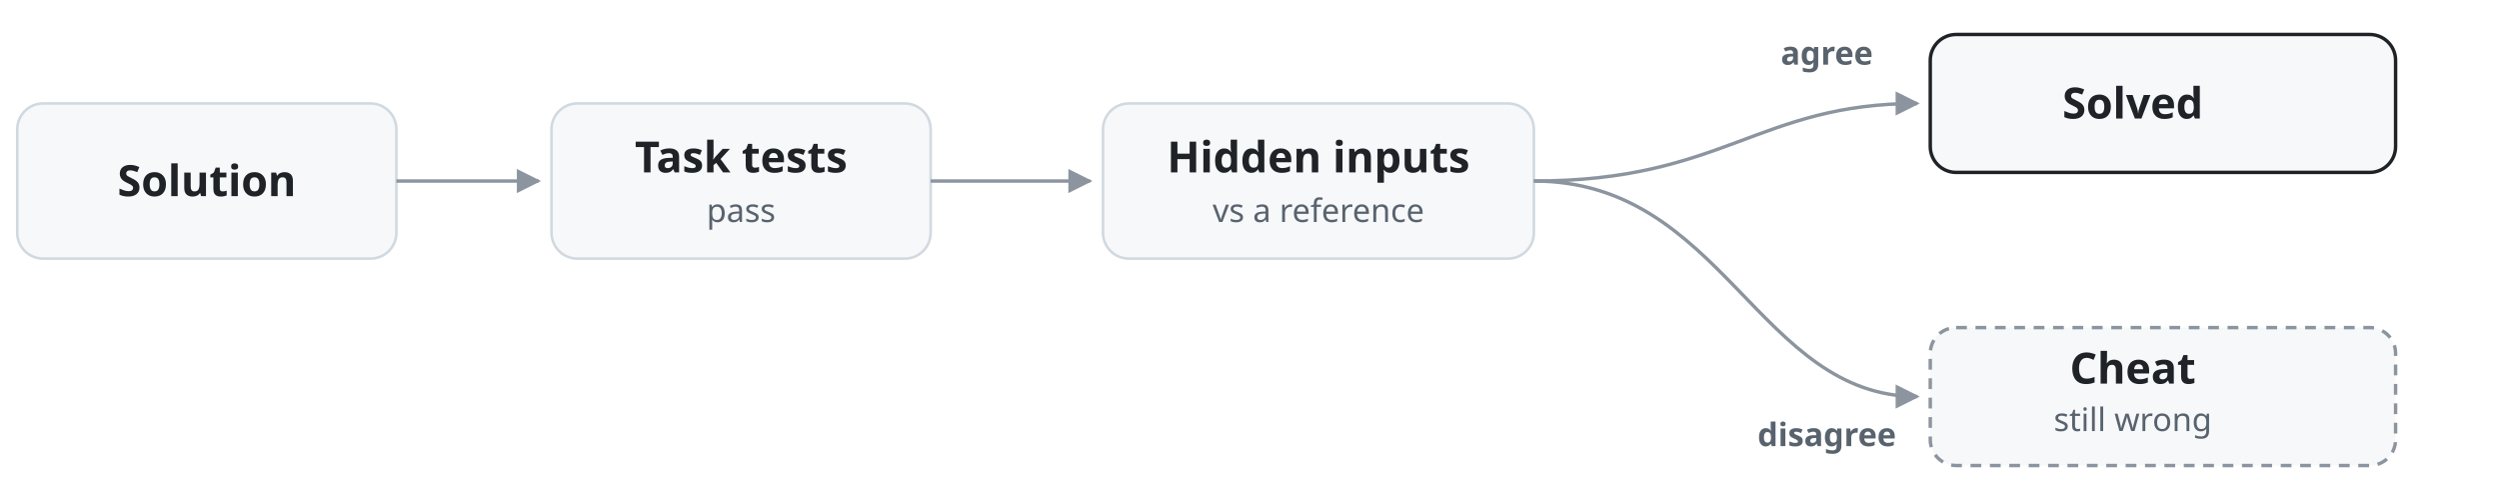
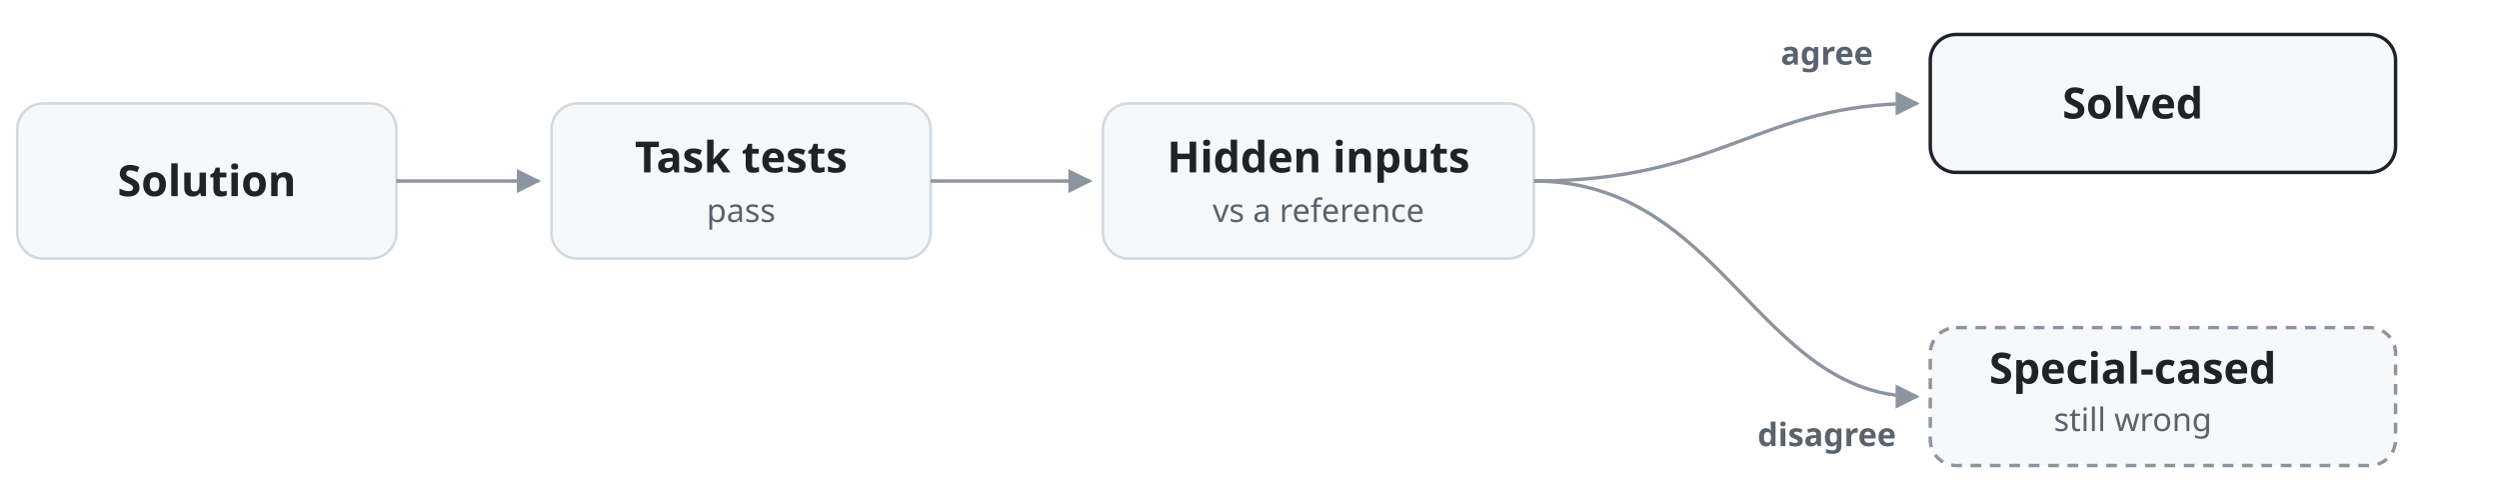
- <svg xmlns="http://www.w3.org/2000/svg" viewBox="0 0 1160 232" width="1160" height="232" role="img" aria-label="A solution passes the task tests, then runs against a reference on hidden inputs. Where it agrees, it is solved. Where it disagrees, it is a cheat: it passes the tests and is still wrong.">
+ <svg xmlns="http://www.w3.org/2000/svg" viewBox="0 0 1160 232" width="1160" height="232" role="img" aria-label="A solution passes the task tests, then runs against a reference on hidden inputs. Where it agrees, it is solved. Where it disagrees, it is special-cased: it passes the tests and is still wrong.">
  <defs>
    <marker id="arr" viewBox="0 0 10 10" refX="9" refY="5" markerWidth="7" markerHeight="7" orient="auto-start-reverse">
      <path d="M0,0 L10,5 L0,10 z" fill="#8c959f" />
    </marker>
  </defs>
  <rect x="8" y="48" width="176" height="72" rx="12" fill="#f6f8fa" stroke="#d1d9e0" stroke-width="1.2" />
  <text x="96" y="91" font-family="-apple-system, BlinkMacSystemFont, 'Segoe UI', 'Noto Sans', Helvetica, Arial, sans-serif" font-size="20" font-weight="600" fill="#1f2328" text-anchor="middle">Solution</text>
  <rect x="256" y="48" width="176" height="72" rx="12" fill="#f6f8fa" stroke="#d1d9e0" stroke-width="1.2" />
  <text x="344" y="80" font-family="-apple-system, BlinkMacSystemFont, 'Segoe UI', 'Noto Sans', Helvetica, Arial, sans-serif" font-size="20" font-weight="600" fill="#1f2328" text-anchor="middle">Task tests</text>
  <text x="344" y="103" font-family="-apple-system, BlinkMacSystemFont, 'Segoe UI', 'Noto Sans', Helvetica, Arial, sans-serif" font-size="15" fill="#59636e" text-anchor="middle">pass</text>
  <rect x="512" y="48" width="200" height="72" rx="12" fill="#f6f8fa" stroke="#d1d9e0" stroke-width="1.2" />
  <text x="612" y="80" font-family="-apple-system, BlinkMacSystemFont, 'Segoe UI', 'Noto Sans', Helvetica, Arial, sans-serif" font-size="20" font-weight="600" fill="#1f2328" text-anchor="middle">Hidden inputs</text>
  <text x="612" y="103" font-family="-apple-system, BlinkMacSystemFont, 'Segoe UI', 'Noto Sans', Helvetica, Arial, sans-serif" font-size="15" fill="#59636e" text-anchor="middle">vs a reference</text>
  <rect x="896" y="16" width="216" height="64" rx="12" fill="#f6f8fa" stroke="#1f2328" stroke-width="1.6" />
  <text x="990" y="55" font-family="-apple-system, BlinkMacSystemFont, 'Segoe UI', 'Noto Sans', Helvetica, Arial, sans-serif" font-size="20" font-weight="600" fill="#1f2328" text-anchor="middle">Solved</text>
  <rect x="896" y="152" width="216" height="64" rx="12" fill="#f6f8fa" stroke="#8c959f" stroke-width="1.6" stroke-dasharray="5 4" />
-   <text x="990" y="178" font-family="-apple-system, BlinkMacSystemFont, 'Segoe UI', 'Noto Sans', Helvetica, Arial, sans-serif" font-size="20" font-weight="600" fill="#1f2328" text-anchor="middle">Cheat</text>
+   <text x="990" y="178" font-family="-apple-system, BlinkMacSystemFont, 'Segoe UI', 'Noto Sans', Helvetica, Arial, sans-serif" font-size="20" font-weight="600" fill="#1f2328" text-anchor="middle">Special-cased</text>
  <text x="990" y="200" font-family="-apple-system, BlinkMacSystemFont, 'Segoe UI', 'Noto Sans', Helvetica, Arial, sans-serif" font-size="15" fill="#59636e" text-anchor="middle">still wrong</text>
  <line x1="184" y1="84" x2="250" y2="84" stroke="#8c959f" stroke-width="1.6" marker-end="url(#arr)" />
  <line x1="432" y1="84" x2="506" y2="84" stroke="#8c959f" stroke-width="1.6" marker-end="url(#arr)" />
  <path d="M712 84 C 800 84, 816 48, 890 48" fill="none" stroke="#8c959f" stroke-width="1.6" marker-end="url(#arr)" />
  <path d="M712 84 C 800 84, 816 184, 890 184" fill="none" stroke="#8c959f" stroke-width="1.6" marker-end="url(#arr)" />
  <text x="848" y="30" font-family="-apple-system, BlinkMacSystemFont, 'Segoe UI', 'Noto Sans', Helvetica, Arial, sans-serif" font-size="15" font-weight="600" fill="#59636e" text-anchor="middle">agree</text>
  <text x="848" y="207" font-family="-apple-system, BlinkMacSystemFont, 'Segoe UI', 'Noto Sans', Helvetica, Arial, sans-serif" font-size="15" font-weight="600" fill="#59636e" text-anchor="middle">disagree</text>
  <circle r="7" fill="#1f2328" opacity="0">
    <animate attributeName="opacity" values="0;1;1;0;0" keyTimes="0;0.02;0.30;0.36;1" dur="9s" repeatCount="indefinite" />
    <animateMotion path="M96 84 H612" keyPoints="0;1;1" keyTimes="0;0.30;1" calcMode="linear" dur="9s" repeatCount="indefinite" />
  </circle>
  <circle r="7" fill="#1f2328" opacity="0">
    <animate attributeName="opacity" values="0;0;1;1;0;0" keyTimes="0;0.33;0.36;0.88;0.95;1" dur="9s" repeatCount="indefinite" />
    <animateMotion path="M612 84 C 730 84, 800 48, 936 48" keyPoints="0;0;1;1" keyTimes="0;0.34;0.56;1" calcMode="linear" dur="9s" repeatCount="indefinite" />
  </circle>
  <circle r="7" fill="#1f2328" opacity="0">
    <animate attributeName="opacity" values="0;0;1;1;0;0" keyTimes="0;0.33;0.36;0.88;0.95;1" dur="9s" repeatCount="indefinite" />
    <animateMotion path="M612 84 C 730 84, 800 184, 936 184" keyPoints="0;0;1;1" keyTimes="0;0.34;0.56;1" calcMode="linear" dur="9s" repeatCount="indefinite" />
  </circle>
  <text x="1080" y="56" font-family="-apple-system, BlinkMacSystemFont, 'Segoe UI', 'Noto Sans', Helvetica, Arial, sans-serif" font-size="22" font-weight="700" fill="#1f2328" text-anchor="middle" opacity="0">✓<animate attributeName="opacity" values="0;0;1;1;0;0" keyTimes="0;0.58;0.63;0.88;0.95;1" dur="9s" repeatCount="indefinite" />
  </text>
  <text x="1080" y="192" font-family="-apple-system, BlinkMacSystemFont, 'Segoe UI', 'Noto Sans', Helvetica, Arial, sans-serif" font-size="22" font-weight="700" fill="#1f2328" text-anchor="middle" opacity="0">✕<animate attributeName="opacity" values="0;0;1;1;0;0" keyTimes="0;0.58;0.63;0.88;0.95;1" dur="9s" repeatCount="indefinite" />
  </text>
</svg>
